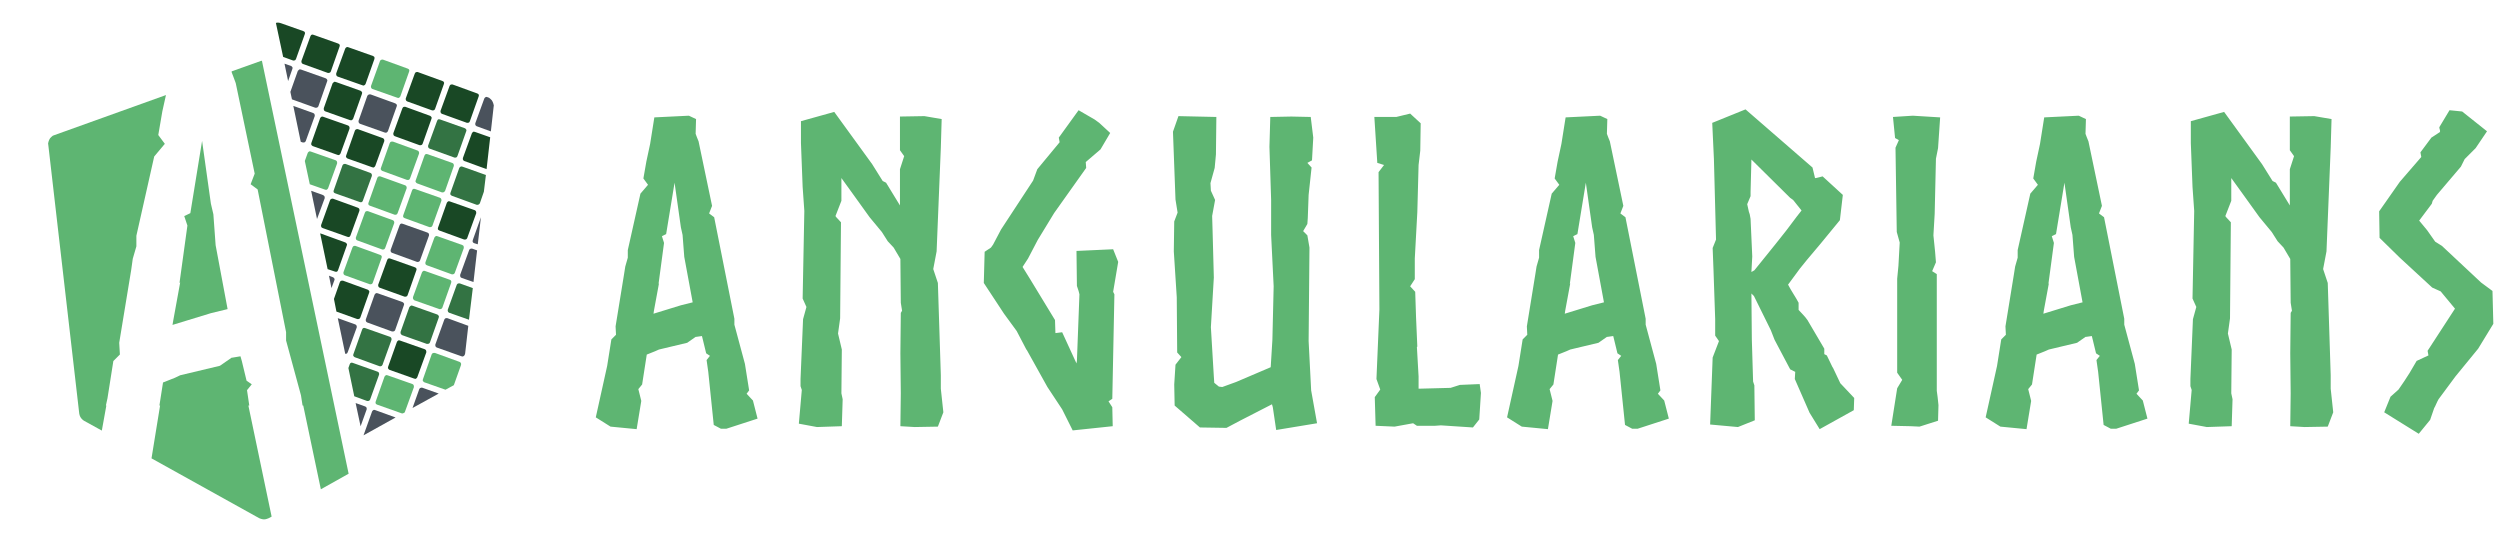
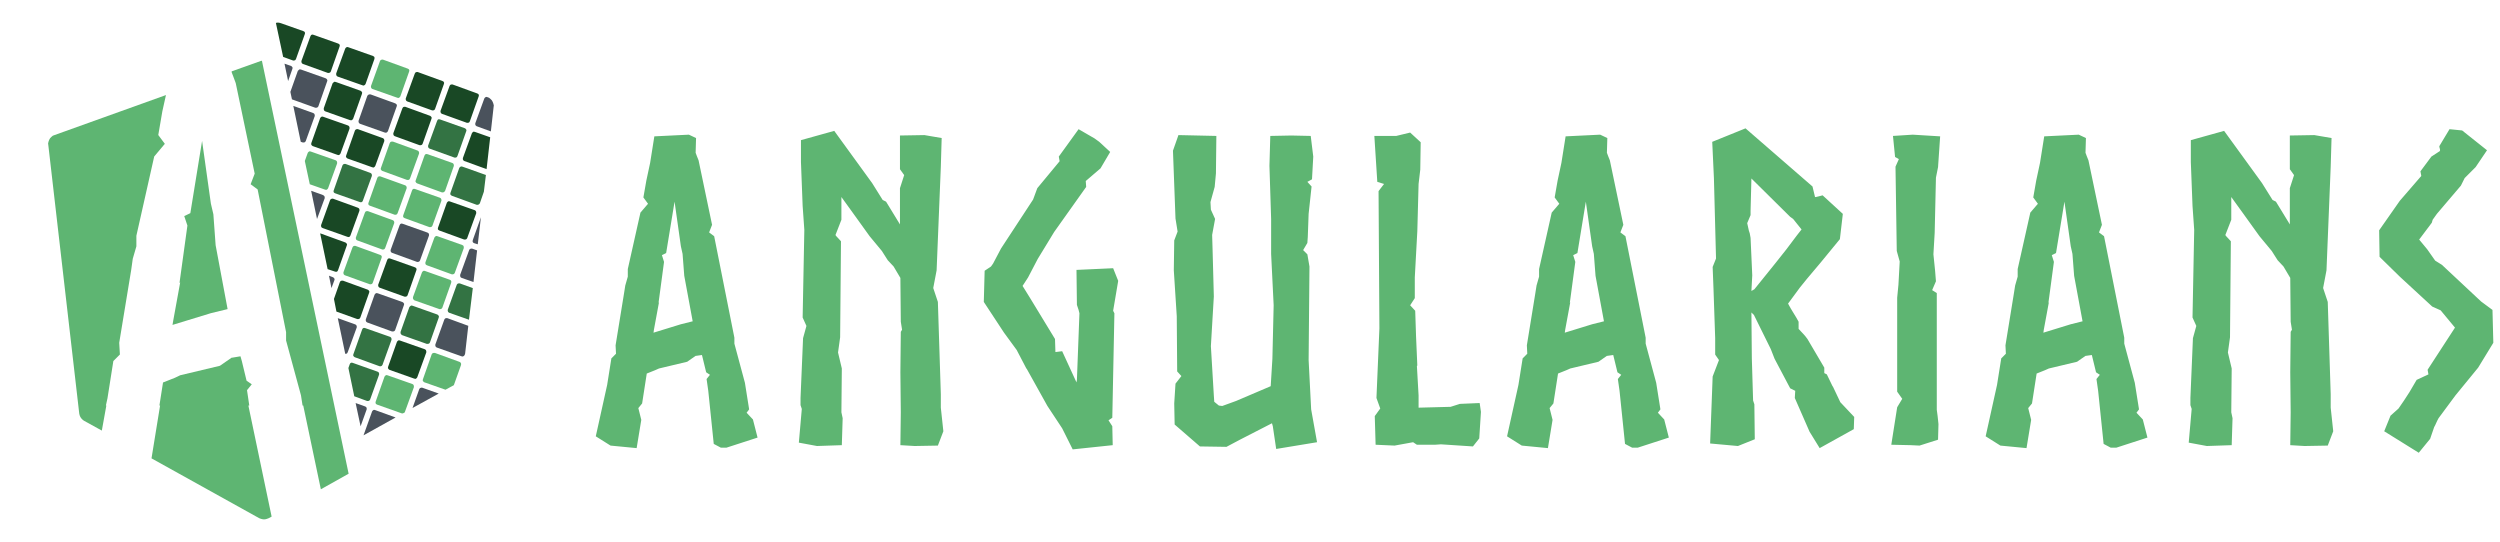
<svg xmlns="http://www.w3.org/2000/svg" viewBox="0 0 5934 1286" role="img" aria-label="Angularians">
  <style>.s,.w{fill:#5eb572}.e{fill:#4a525c}.a{fill:#194825}.b{fill:#337343}.c{fill:#5eb572}@media (prefers-color-scheme:light){.s,.w{fill:#14632e}.e{fill:#d0d7de}}</style>
  <g transform="scale(53.5938)">
    <path class="s" d="M10.26 3.2L10.34 3.41L10.44 3.68L11.28 7.69L11.1 8.16L11.41 8.39L12.67 14.71L12.67 15.08L13.33 17.51L13.4 17.96L13.43 17.96L14.21 21.67L15.44 20.98L11.6 2.69L11.55 2.7L10.26 3.16ZM2.34 6.01L2.28 6.06L2.22 6.12L2.18 6.19L2.15 6.27L2.13 6.35L2.14 6.43L3.51 18.32L3.53 18.4L3.56 18.47L3.61 18.54L3.67 18.6L3.73 18.64L4.51 19.07L4.71 17.96L4.69 17.96L4.76 17.64L5.02 15.99L5.31 15.7L5.28 15.18L5.81 11.96L5.88 11.46L6.04 10.91L6.04 10.44L6.83 6.93L7.3 6.37L7.01 5.98L7.19 4.93L7.35 4.21L2.42 5.98ZM11.56 22.98L11.65 23L11.74 23L11.82 22.98L11.9 22.95L12.03 22.88L11 17.96L11.04 17.96L10.94 17.28L11.15 17.02L10.92 16.86L10.71 15.99L10.65 15.78L10.29 15.84L10.26 15.84L9.74 16.2L7.98 16.62L7.75 16.73L7.22 16.94L7.06 17.96L7.09 17.96L6.71 20.3L11.48 22.95ZM9.34 13.87L10.08 13.69L9.55 10.86L9.45 9.49L9.34 9.02L8.95 6.24L8.43 9.44L8.16 9.57L8.3 9.99L7.95 12.53L7.98 12.51L7.67 14.21L7.64 14.39Z" />
    <path class="e" d="M12.89 2.92L12.6 2.82L12.76 3.59L12.95 3.05L12.96 3L12.93 2.95ZM14.1 4.71L14.49 3.6L14.5 3.55L14.47 3.5L14.43 3.47L13.33 3.08L13.27 3.07L13.23 3.1L13.19 3.14L12.86 4.07L12.93 4.4L13.96 4.77L14.02 4.77L14.07 4.75ZM16.35 4.18L16.31 4.2L16.27 4.24L15.88 5.35L15.88 5.4L15.9 5.45L15.94 5.48L17.04 5.87L17.1 5.88L17.15 5.85L17.18 5.81L17.57 4.71L17.58 4.65L17.55 4.61L17.51 4.58L16.41 4.18ZM13.54 6.25L13.94 5.14L13.94 5.09L13.92 5.04L13.88 5.01L12.99 4.69L13.32 6.28L13.41 6.31L13.47 6.31L13.51 6.29ZM14.31 8.64L13.78 8.45L14.04 9.7L14.38 8.78L14.38 8.72L14.36 8.68ZM14.75 12.28L14.57 12.21L14.68 12.76L14.81 12.41L14.82 12.36L14.79 12.31ZM15.8 14.5L15.8 14.45L15.78 14.4L15.74 14.37L14.96 14.09L15.29 15.67L15.33 15.67L15.37 15.65L15.4 15.6ZM16.17 18L15.75 17.85L15.97 18.88L16.24 18.13L16.24 18.08L16.22 18.03ZM21.78 4.44L21.72 4.38L21.66 4.33L21.58 4.3L21.58 4.3L21.53 4.29L21.48 4.32L21.45 4.36L21.05 5.46L21.05 5.52L21.07 5.56L21.11 5.59L21.74 5.82L21.86 4.75L21.87 4.67L21.85 4.59L21.82 4.51ZM21 10.77L21.16 10.82L21.3 9.62L20.94 10.63L20.93 10.69L20.95 10.74ZM17.78 9.9L17.73 9.92L17.7 9.97L17.3 11.07L17.3 11.12L17.32 11.17L17.37 11.2L18.47 11.6L18.52 11.6L18.57 11.58L18.6 11.54L19 10.43L19 10.38L18.98 10.33L18.93 10.3L17.83 9.91ZM20.78 11.07L20.38 12.17L20.38 12.23L20.4 12.28L20.45 12.31L20.97 12.49L21.13 11.09L20.91 11.01L20.86 11.01L20.81 11.03ZM16.67 12.98L16.63 13L16.59 13.05L16.2 14.15L16.2 14.2L16.22 14.25L16.26 14.28L17.36 14.68L17.42 14.68L17.47 14.66L17.5 14.62L17.89 13.51L17.9 13.46L17.87 13.41L17.83 13.38L16.73 12.99ZM19.68 14.15L19.28 15.26L19.28 15.31L19.3 15.36L19.34 15.39L20.44 15.78L20.5 15.79L20.55 15.76L20.58 15.72L20.6 15.66L20.74 14.43L19.81 14.09L19.75 14.09L19.71 14.11ZM18.57 17.23L18.27 18.07L19.43 17.43L18.7 17.17L18.65 17.17L18.6 17.19ZM16.48 18.22L16.1 19.28L17.52 18.49L16.61 18.16L16.56 18.15L16.51 18.18Z" />
    <path class="a" d="M12.22 1.02L12.54 2.52L12.98 2.68L13.03 2.68L13.08 2.66L13.11 2.61L13.5 1.51L13.51 1.46L13.49 1.41L13.44 1.38L12.45 1.03L12.38 1.01L12.31 1L12.23 1.01ZM13.35 2.7L13.35 2.75L13.37 2.8L13.41 2.83L14.52 3.23L14.57 3.23L14.62 3.21L14.65 3.17L15.04 2.06L15.05 2.01L15.03 1.96L14.98 1.93L13.88 1.54L13.83 1.53L13.78 1.55L13.75 1.6ZM14.89 3.25L14.89 3.31L14.91 3.36L14.95 3.39L16.06 3.78L16.11 3.79L16.16 3.76L16.19 3.72L16.58 2.62L16.59 2.56L16.57 2.51L16.52 2.48L15.42 2.09L15.37 2.08L15.32 2.11L15.29 2.15ZM14.81 3.62L14.77 3.65L14.73 3.69L14.34 4.79L14.34 4.85L14.36 4.9L14.4 4.93L15.5 5.32L15.56 5.33L15.61 5.3L15.64 5.26L16.03 4.16L16.04 4.1L16.01 4.05L15.97 4.02L14.87 3.63ZM14.26 5.16L14.21 5.19L14.18 5.23L13.79 6.33L13.78 6.39L13.81 6.44L13.85 6.47L14.95 6.86L15.01 6.87L15.05 6.84L15.08 6.8L15.48 5.7L15.48 5.64L15.46 5.59L15.42 5.56L14.31 5.17ZM14.7 8.8L14.65 8.82L14.62 8.86L14.22 9.97L14.22 10.02L14.24 10.07L14.29 10.1L15.39 10.49L15.44 10.5L15.49 10.48L15.52 10.43L15.92 9.33L15.92 9.28L15.9 9.23L15.85 9.2L14.75 8.8ZM14.97 11.97L15.36 10.87L15.37 10.82L15.34 10.77L15.3 10.74L14.2 10.34L14.18 10.34L14.51 11.92L14.84 12.03L14.89 12.04L14.94 12.02ZM15.96 14.06L16.35 12.96L16.36 12.91L16.33 12.86L16.29 12.83L15.19 12.43L15.13 12.43L15.08 12.45L15.05 12.5L14.79 13.24L14.9 13.8L15.82 14.13L15.88 14.13L15.93 14.11ZM17.97 4.36L17.97 4.41L17.99 4.46L18.03 4.49L19.14 4.89L19.19 4.89L19.24 4.87L19.27 4.82L19.66 3.72L19.67 3.67L19.65 3.62L19.6 3.59L18.5 3.19L18.45 3.19L18.4 3.21L18.37 3.26ZM19.51 4.91L19.51 4.96L19.53 5.01L19.57 5.04L20.68 5.44L20.73 5.44L20.78 5.42L20.81 5.37L21.2 4.27L21.21 4.22L21.19 4.17L21.14 4.14L20.04 3.74L19.99 3.74L19.94 3.76L19.91 3.81ZM17.89 4.73L17.85 4.75L17.82 4.8L17.42 5.9L17.42 5.95L17.44 6L17.48 6.03L18.58 6.43L18.64 6.43L18.69 6.41L18.72 6.36L19.11 5.26L19.12 5.21L19.09 5.16L19.05 5.13L17.95 4.73ZM15.8 5.72L15.75 5.74L15.72 5.78L15.33 6.89L15.32 6.94L15.35 6.99L15.39 7.02L16.49 7.41L16.55 7.42L16.59 7.39L16.62 7.35L17.02 6.25L17.02 6.2L17 6.15L16.96 6.12L15.85 5.72ZM20.9 5.9L20.5 7L20.5 7.06L20.52 7.1L20.56 7.13L21.55 7.49L21.71 6.08L21.03 5.84L20.97 5.83L20.93 5.86ZM19.87 8.91L19.82 8.94L19.79 8.98L19.4 10.08L19.39 10.14L19.41 10.18L19.46 10.21L20.56 10.61L20.61 10.61L20.66 10.59L20.69 10.55L21.09 9.45L21.09 9.39L21.07 9.34L21.03 9.31L19.92 8.92ZM17.23 11.44L17.18 11.46L17.15 11.51L16.75 12.61L16.75 12.66L16.77 12.71L16.81 12.74L17.92 13.14L17.97 13.14L18.02 13.12L18.05 13.08L18.44 11.97L18.45 11.92L18.43 11.87L18.38 11.84L17.28 11.45ZM17.66 15.07L17.61 15.1L17.58 15.14L17.19 16.24L17.18 16.3L17.21 16.35L17.25 16.38L18.35 16.77L18.41 16.78L18.45 16.75L18.48 16.71L18.88 15.61L18.88 15.55L18.86 15.5L18.82 15.47L17.71 15.08Z" />
    <path class="b" d="M20.59 5.68L19.49 5.29L19.43 5.28L19.39 5.3L19.36 5.35L18.96 6.45L18.96 6.5L18.98 6.55L19.02 6.58L20.13 6.98L20.18 6.98L20.23 6.96L20.26 6.91L20.65 5.81L20.66 5.76L20.63 5.71ZM15.3 7.26L15.25 7.26L15.2 7.28L15.17 7.32L14.78 8.43L14.77 8.48L14.79 8.53L14.84 8.56L15.94 8.95L15.99 8.96L16.04 8.94L16.07 8.89L16.47 7.79L16.47 7.74L16.45 7.69L16.41 7.66ZM20.37 7.4L20.34 7.44L19.95 8.54L19.94 8.6L19.97 8.64L20.01 8.67L21.11 9.07L21.17 9.07L21.21 9.05L21.25 9.01L21.43 8.49L21.52 7.75L20.48 7.38L20.42 7.37ZM20.26 12.57L20.23 12.61L19.83 13.72L19.83 13.77L19.85 13.82L19.89 13.85L20.77 14.16L20.94 12.76L20.36 12.55L20.31 12.55ZM18.27 13.54L18.21 13.53L18.17 13.56L18.13 13.6L17.74 14.7L17.74 14.76L17.76 14.8L17.8 14.84L18.9 15.23L18.96 15.23L19.01 15.21L19.04 15.17L19.43 14.07L19.44 14.01L19.41 13.96L19.37 13.93ZM16.17 14.53L16.12 14.52L16.07 14.54L16.04 14.59L15.65 15.69L15.64 15.74L15.67 15.79L15.71 15.82L16.81 16.22L16.87 16.22L16.91 16.2L16.94 16.16L17.34 15.05L17.34 15L17.32 14.95L17.28 14.92ZM16.36 17.74L16.39 17.7L16.79 16.59L16.79 16.54L16.77 16.49L16.72 16.46L15.62 16.07L15.57 16.06L15.52 16.08L15.49 16.13L15.43 16.3L15.69 17.55L16.26 17.76L16.31 17.76Z" />
    <path class="c" d="M16.83 2.7L16.43 3.81L16.43 3.86L16.45 3.91L16.49 3.94L17.6 4.33L17.65 4.34L17.7 4.31L17.73 4.27L18.12 3.17L18.13 3.11L18.11 3.07L18.06 3.04L16.96 2.64L16.91 2.64L16.86 2.66ZM14.53 8.34L14.93 7.24L14.93 7.18L14.91 7.13L14.87 7.1L13.76 6.71L13.71 6.7L13.66 6.73L13.63 6.77L13.5 7.13L13.72 8.16L14.4 8.4L14.45 8.41L14.5 8.38ZM16.79 7.81L16.74 7.83L16.71 7.88L16.32 8.98L16.31 9.03L16.33 9.08L16.38 9.11L17.48 9.51L17.53 9.51L17.58 9.49L17.61 9.44L18.01 8.34L18.01 8.29L17.99 8.24L17.95 8.21L16.84 7.81ZM16.29 9.35L16.24 9.35L16.19 9.37L16.16 9.42L15.76 10.52L15.76 10.57L15.78 10.62L15.83 10.65L16.93 11.05L16.98 11.05L17.03 11.03L17.06 10.98L17.46 9.88L17.46 9.83L17.44 9.78L17.39 9.75ZM15.69 10.89L15.64 10.91L15.61 10.96L15.21 12.06L15.21 12.11L15.23 12.16L15.27 12.19L16.38 12.59L16.43 12.59L16.48 12.57L16.51 12.52L16.9 11.42L16.91 11.37L16.89 11.32L16.84 11.29L15.74 10.89ZM18.31 17.04L18.27 17.01L17.16 16.62L17.11 16.61L17.06 16.64L17.03 16.68L16.64 17.78L16.63 17.84L16.65 17.89L16.7 17.92L17.8 18.31L17.84 18.31L17.92 18.27L17.93 18.25L18.33 17.15L18.33 17.09ZM17.4 6.27L17.34 6.27L17.29 6.29L17.26 6.34L16.87 7.44L16.86 7.49L16.89 7.54L16.93 7.57L18.03 7.97L18.09 7.97L18.13 7.95L18.16 7.9L18.56 6.8L18.56 6.75L18.54 6.7L18.5 6.67ZM18.88 6.82L18.83 6.84L18.8 6.89L18.41 7.99L18.4 8.04L18.43 8.09L18.47 8.12L19.57 8.52L19.63 8.52L19.67 8.5L19.71 8.46L20.1 7.35L20.1 7.3L20.08 7.25L20.04 7.22L18.94 6.83ZM18.33 8.36L18.28 8.38L18.25 8.43L17.86 9.53L17.85 9.58L17.87 9.63L17.92 9.66L19.02 10.06L19.07 10.06L19.12 10.04L19.15 10L19.55 8.89L19.55 8.84L19.53 8.79L19.49 8.76L18.38 8.37ZM19.37 10.46L19.32 10.45L19.27 10.48L19.24 10.52L18.84 11.62L18.84 11.68L18.86 11.72L18.91 11.75L20.01 12.15L20.06 12.15L20.11 12.13L20.14 12.09L20.54 10.99L20.54 10.93L20.52 10.88L20.47 10.85ZM18.77 11.99L18.72 12.02L18.69 12.06L18.29 13.16L18.29 13.22L18.31 13.26L18.35 13.3L19.46 13.69L19.51 13.69L19.56 13.67L19.59 13.63L19.98 12.53L19.99 12.47L19.97 12.42L19.92 12.39L18.82 12ZM20.36 16.03L19.26 15.63L19.2 15.63L19.15 15.65L19.12 15.69L18.73 16.8L18.72 16.85L18.75 16.9L18.79 16.93L19.73 17.26L20.1 17.06L20.42 16.16L20.42 16.1L20.4 16.06Z" />
  </g>
-   <path class="w" d="M1668.15 805.625 1676.15 838.625 1685.15 844.625 1677.15 854.625 1681.15 882.625 1694.15 1008.625 1711.15 1017.625H1724.15L1798.15 993.625L1787.15 950.625L1772.15 934.625L1778.15 926.625L1768.15 863.625L1743.15 770.625V756.625L1695.15 515.625L1683.15 506.625L1690.15 488.625L1658.15 335.625L1654.15 325.625L1651.15 317.625L1652.15 282.625L1635.15 274.625L1553.15 278.625L1543.15 341.625L1534.15 383.625L1527.15 423.625L1538.15 438.625L1520.15 459.625L1490.15 593.625V611.625L1484.15 632.625L1481.15 651.625L1461.15 774.625L1462.15 794.625L1451.15 805.625L1441.15 868.625L1414.15 990.625L1449.15 1012.625L1511.15 1018.625L1522.15 951.625L1515.15 923.625L1524.15 912.625L1535.15 841.625L1555.15 833.625L1564.15 829.625L1631.15 813.625L1651.15 799.625H1652.15L1666.15 797.625L1668.15 805.625ZM1576.15 576.625 1571.15 560.625 1581.15 555.625 1601.15 433.625 1616.15 539.625 1620.15 557.625 1624.15 609.625 1644.15 717.625 1616.15 724.625 1551.15 744.625 1552.15 737.625 1564.15 672.625 1563.15 673.625 1576.15 576.625Z M2233.15 922.625V890.625L2226.15 671.625L2215.15 638.625L2223.15 596.625L2233.15 350.625L2235.15 282.625L2194.15 275.625L2136.15 276.625V356.625L2146.15 370.625L2136.15 401.625V487.625L2103.15 433.625L2095.15 429.625L2070.15 389.625L1980.15 265.625L1901.15 287.625V339.625L1905.15 443.625L1909.15 500.625L1905.15 708.625L1914.15 728.625L1906.15 757.625L1900.15 899.625V916.625L1903.15 925.625L1896.15 1005.625L1939.15 1013.625L1998.15 1011.625L2000.15 947.625L1997.15 933.625L1998.15 829.625L1989.15 791.625L1994.15 755.625L1996.15 527.625L1984.15 514.625L1983.15 512.625L1997.15 476.625V422.625L2023.15 458.625L2064.15 515.625L2093.15 550.625L2107.15 572.625L2121.15 587.625L2137.15 614.625L2138.15 718.625L2141.15 737.625L2138.15 742.625L2137.15 838.625L2138.15 933.625L2137.15 1011.625L2171.15 1013.625L2226.15 1012.625L2239.15 978.625L2233.15 922.625Z M2555.15 595.625 2556.15 678.625 2560.15 690.625 2562.15 698.625 2556.15 856.625 2555.15 862.625 2521.15 788.625 2505.15 790.625 2504.15 759.625 2445.15 662.625 2427.15 633.625 2440.15 613.625 2463.15 569.625 2502.15 505.625 2578.15 398.625 2577.15 384.625 2612.15 354.625 2635.15 315.625 2609.15 291.625 2598.15 283.625 2560.15 261.625 2513.15 326.625 2515.15 337.625 2462.15 401.625 2452.15 428.625 2376.15 544.625 2357.15 580.625 2352.15 587.625 2337.15 597.625 2335.15 671.625 2383.15 744.625 2413.15 785.625 2436.15 829.625 2437.15 830.625 2486.15 918.625 2521.15 971.625 2533.15 995.625 2546.15 1021.625 2641.15 1011.625 2640.15 966.625 2631.15 952.625 2640.15 946.625 2645.15 698.625 2642.15 692.625 2654.15 621.625 2642.15 591.625 2555.15 595.625Z M2794.15 836.625 2804.15 847.625 2790.15 865.625 2787.15 912.625 2788.15 962.625 2848.15 1014.625 2911.15 1015.625 2943.15 998.625 3019.15 959.625 3021.15 966.625 3029.15 1020.625 3126.15 1004.625 3112.15 926.625 3106.15 809.625 3108.15 587.625 3103.15 558.625 3093.15 548.625 3103.15 531.625 3104.15 517.625 3106.15 462.625 3113.15 397.625 3103.15 386.625 3114.15 380.625 3117.15 326.625 3111.15 277.625 3065.15 276.625 3015.15 277.625 3013.15 348.625 3017.15 474.625V557.625L3023.15 679.625L3020.15 806.625L3016.15 871.625L2934.15 906.625L2901.15 918.625L2893.15 917.625L2882.15 908.625L2881.15 893.625L2874.15 776.625L2881.15 658.625L2879.15 583.625L2878.15 546.625L2877.15 512.625L2884.15 474.625L2874.15 452.625L2873.15 434.625L2883.15 398.625L2886.15 366.625L2887.15 277.625L2797.15 275.625L2784.15 312.625L2790.15 473.625L2795.15 504.625L2787.15 525.625L2786.15 596.625L2793.15 705.625L2794.15 836.625Z M3443.15 920.625 3367.15 922.625V893.625L3363.15 823.625L3364.15 822.625L3361.15 753.625L3359.15 692.625L3347.15 679.625L3358.15 662.625V613.625L3364.15 503.625L3367.15 391.625L3371.15 357.625L3372.15 292.625L3347.15 269.625L3314.15 277.625H3262.15L3269.15 386.625L3285.15 391.625L3272.15 408.625L3274.15 734.625L3267.15 899.625L3276.15 924.625L3263.15 942.625L3265.15 1010.625L3310.15 1012.625L3354.15 1004.625L3363.15 1010.625H3406.15L3420.15 1009.625L3496.15 1014.625L3511.15 995.625L3515.15 932.625L3512.15 911.625L3465.15 913.625L3443.15 920.625Z M3831.15 805.625 3839.15 838.625 3848.15 844.625 3840.15 854.625 3844.15 882.625 3857.15 1008.625 3874.15 1017.625H3887.15L3961.15 993.625L3950.15 950.625L3935.15 934.625L3941.15 926.625L3931.15 863.625L3906.15 770.625V756.625L3858.15 515.625L3846.15 506.625L3853.15 488.625L3821.15 335.625L3817.15 325.625L3814.15 317.625L3815.15 282.625L3798.15 274.625L3716.15 278.625L3706.15 341.625L3697.15 383.625L3690.15 423.625L3701.15 438.625L3683.15 459.625L3653.15 593.625V611.625L3647.15 632.625L3644.15 651.625L3624.15 774.625L3625.15 794.625L3614.15 805.625L3604.15 868.625L3577.15 990.625L3612.15 1012.625L3674.15 1018.625L3685.15 951.625L3678.15 923.625L3687.15 912.625L3698.15 841.625L3718.15 833.625L3727.15 829.625L3794.15 813.625L3814.15 799.625H3815.15L3829.15 797.625L3831.15 805.625ZM3739.15 576.625 3734.15 560.625 3744.15 555.625 3764.15 433.625 3779.15 539.625 3783.15 557.625 3787.15 609.625 3807.15 717.625 3779.15 724.625 3714.15 744.625 3715.15 737.625 3727.15 672.625 3726.15 673.625 3739.15 576.625Z M4163.15 702.625 4203.15 783.625 4212.15 806.625 4249.15 876.625 4261.15 882.625 4260.15 899.625 4295.15 979.625 4319.15 1018.625 4400.15 973.625 4401.15 944.625 4368.15 909.625 4350.15 871.625V872.625L4336.15 843.625L4330.15 840.625V827.625L4290.15 759.625C4283.15 749.625 4277.15 744.625 4269.15 735.625V718.625C4263.15 706.625 4251.15 689.625 4244.15 675.625L4272.15 637.625L4289.15 616.625L4321.15 578.625L4367.15 522.625L4374.15 462.625L4326.15 418.625C4325.15 418.625 4309.15 423.625 4308.15 422.625L4302.15 397.625L4143.15 259.625L4064.15 291.625L4068.15 377.625L4073.15 568.625L4065.15 588.625L4067.15 640.625L4071.15 757.625V796.625L4080.15 809.625L4065.15 848.625L4059.15 1007.625L4125.15 1013.625L4165.15 997.625L4164.15 914.625L4161.15 905.625L4158.15 805.625L4157.15 696.625L4163.15 702.625ZM4159.15 608.625 4155.15 519.625 4153.15 508.625 4151.15 502.625 4147.15 484.625 4155.15 465.625V455.625L4157.15 378.625L4249.15 469.625L4256.15 474.625L4276.15 499.625L4265.15 513.625C4252.15 531.625 4228.15 562.625 4214.15 579.625L4164.15 641.625L4157.15 645.625L4159.15 608.625Z M4509.15 575.625 4506.15 630.625 4503.15 661.625V848.625V884.625L4515.15 901.625L4503.15 921.625L4489.15 1010.625L4535.15 1011.625L4556.15 1012.625L4600.15 998.625L4601.15 961.625L4599.15 942.625L4597.15 927.625V650.625L4586.15 643.625L4595.15 622.625L4593.15 597.625L4589.15 558.625L4592.15 507.625L4595.15 376.625L4600.15 351.625L4605.15 278.625L4540.15 274.625L4493.15 277.625L4498.15 327.625L4507.15 332.625L4499.15 350.625L4502.15 550.625L4509.15 575.625Z M4967.15 805.625 4975.15 838.625 4984.15 844.625 4976.15 854.625 4980.15 882.625 4993.15 1008.625 5010.15 1017.625H5023.15L5097.15 993.625L5086.15 950.625L5071.15 934.625L5077.15 926.625L5067.15 863.625L5042.15 770.625V756.625L4994.15 515.625L4982.15 506.625L4989.15 488.625L4957.15 335.625L4953.15 325.625L4950.15 317.625L4951.15 282.625L4934.15 274.625L4852.15 278.625L4842.15 341.625L4833.15 383.625L4826.15 423.625L4837.15 438.625L4819.15 459.625L4789.15 593.625V611.625L4783.15 632.625L4780.15 651.625L4760.15 774.625L4761.15 794.625L4750.15 805.625L4740.15 868.625L4713.15 990.625L4748.15 1012.625L4810.15 1018.625L4821.15 951.625L4814.15 923.625L4823.15 912.625L4834.15 841.625L4854.15 833.625L4863.15 829.625L4930.15 813.625L4950.15 799.625H4951.15L4965.15 797.625L4967.15 805.625ZM4875.15 576.625 4870.15 560.625 4880.15 555.625 4900.15 433.625 4915.15 539.625 4919.15 557.625 4923.15 609.625 4943.15 717.625 4915.15 724.625 4850.15 744.625 4851.15 737.625 4863.15 672.625 4862.15 673.625 4875.15 576.625Z M5532.15 922.625V890.625L5525.15 671.625L5514.15 638.625L5522.15 596.625L5532.15 350.625L5534.15 282.625L5493.15 275.625L5435.15 276.625V356.625L5445.15 370.625L5435.15 401.625V487.625L5402.15 433.625L5394.15 429.625L5369.15 389.625L5279.15 265.625L5200.15 287.625V339.625L5204.15 443.625L5208.15 500.625L5204.15 708.625L5213.15 728.625L5205.15 757.625L5199.15 899.625V916.625L5202.15 925.625L5195.15 1005.625L5238.15 1013.625L5297.15 1011.625L5299.15 947.625L5296.15 933.625L5297.15 829.625L5288.15 791.625L5293.15 755.625L5295.15 527.625L5283.15 514.625L5282.15 512.625L5296.15 476.625V422.625L5322.15 458.625L5363.15 515.625L5392.15 550.625L5406.15 572.625L5420.15 587.625L5436.15 614.625L5437.15 718.625L5440.15 737.625L5437.15 742.625L5436.15 838.625L5437.15 933.625L5436.15 1011.625L5470.15 1013.625L5525.15 1012.625L5538.15 978.625L5532.15 922.625Z M5762.15 832.625 5764.15 843.625 5736.15 856.625C5730.15 866.625 5725.15 875.625 5719.15 885.625C5710.15 899.625 5703.15 910.625 5693.15 924.625L5674.15 941.625L5659.15 978.625L5741.15 1029.625L5768.15 996.625L5779.15 964.625L5778.15 968.625C5781.15 962.625 5784.15 954.625 5788.15 947.625L5828.15 893.625L5882.15 827.625L5918.15 768.625L5916.15 690.625L5889.15 670.625L5796.15 583.625L5780.15 573.625L5761.15 546.625L5742.15 523.625L5772.15 483.625L5774.15 476.625L5784.15 462.625L5841.15 395.625L5850.15 377.625L5876.15 351.625L5903.15 311.625L5844.15 264.625L5814.15 261.625L5790.15 301.625C5789.15 304.625 5793.15 309.625 5791.15 313.625L5771.15 326.625L5745.15 361.625L5747.15 372.625L5696.15 431.625L5647.15 501.625L5648.15 564.625L5696.15 611.625L5773.15 682.625L5793.15 691.625L5827.15 732.625L5762.15 832.625Z" />
+   <path class="w" d="M1668.15 850.644 1676.15 883.644 1685.15 889.644 1677.15 899.644 1681.15 927.644 1694.15 1053.644 1711.15 1062.644H1724.15L1798.15 1038.644L1787.15 995.644L1772.15 979.644L1778.15 971.644L1768.15 908.644L1743.15 815.644V801.644L1695.15 560.644L1683.15 551.644L1690.15 533.644L1658.15 380.644L1654.15 370.644L1651.15 362.644L1652.15 327.644L1635.15 319.644L1553.15 323.644L1543.15 386.644L1534.15 428.644L1527.15 468.644L1538.15 483.644L1520.15 504.644L1490.15 638.644V656.644L1484.15 677.644L1481.15 696.644L1461.15 819.644L1462.15 839.644L1451.15 850.644L1441.15 913.644L1414.15 1035.644L1449.15 1057.644L1511.15 1063.644L1522.15 996.644L1515.15 968.644L1524.15 957.644L1535.15 886.644L1555.15 878.644L1564.15 874.644L1631.15 858.644L1651.15 844.644H1652.15L1666.15 842.644L1668.15 850.644ZM1576.15 621.644 1571.15 605.644 1581.15 600.644 1601.15 478.644 1616.15 584.644 1620.15 602.644 1624.15 654.644 1644.15 762.644 1616.15 769.644 1551.15 789.644 1552.15 782.644 1564.15 717.644 1563.15 718.644 1576.15 621.644Z M2233.15 967.644V935.644L2226.15 716.644L2215.15 683.644L2223.15 641.644L2233.15 395.644L2235.15 327.644L2194.15 320.644L2136.15 321.644V401.644L2146.15 415.644L2136.15 446.644V532.644L2103.15 478.644L2095.15 474.644L2070.15 434.644L1980.15 310.644L1901.15 332.644V384.644L1905.15 488.644L1909.15 545.644L1905.15 753.644L1914.15 773.644L1906.15 802.644L1900.15 944.644V961.644L1903.15 970.644L1896.15 1050.644L1939.15 1058.644L1998.15 1056.644L2000.15 992.644L1997.15 978.644L1998.15 874.644L1989.15 836.644L1994.15 800.644L1996.15 572.644L1984.15 559.644L1983.15 557.644L1997.15 521.644V467.644L2023.15 503.644L2064.15 560.644L2093.15 595.644L2107.15 617.644L2121.15 632.644L2137.15 659.644L2138.15 763.644L2141.15 782.644L2138.15 787.644L2137.15 883.644L2138.15 978.644L2137.15 1056.644L2171.15 1058.644L2226.15 1057.644L2239.15 1023.644L2233.15 967.644Z M2555.15 640.644 2556.15 723.644 2560.15 735.644 2562.15 743.644 2556.15 901.644 2555.15 907.644 2521.15 833.644 2505.15 835.644 2504.15 804.644 2445.15 707.644 2427.15 678.644 2440.15 658.644 2463.15 614.644 2502.15 550.644 2578.15 443.644 2577.15 429.644 2612.15 399.644 2635.15 360.644 2609.15 336.644 2598.15 328.644 2560.15 306.644 2513.15 371.644 2515.15 382.644 2462.15 446.644 2452.15 473.644 2376.15 589.644 2357.15 625.644 2352.15 632.644 2337.15 642.644 2335.15 716.644 2383.15 789.644 2413.15 830.644 2436.15 874.644 2437.15 875.644 2486.15 963.644 2521.15 1016.644 2533.15 1040.644 2546.15 1066.644 2641.15 1056.644 2640.15 1011.644 2631.15 997.644 2640.15 991.644 2645.15 743.644 2642.15 737.644 2654.15 666.644 2642.15 636.644 2555.15 640.644Z M2794.15 881.644 2804.15 892.644 2790.15 910.644 2787.15 957.644 2788.15 1007.644 2848.15 1059.644 2911.15 1060.644 2943.15 1043.644 3019.15 1004.644 3021.15 1011.644 3029.15 1065.644 3126.15 1049.644 3112.15 971.644 3106.15 854.644 3108.15 632.644 3103.15 603.644 3093.15 593.644 3103.15 576.644 3104.15 562.644 3106.15 507.644 3113.15 442.644 3103.15 431.644 3114.15 425.644 3117.15 371.644 3111.15 322.644 3065.15 321.644 3015.15 322.644 3013.15 393.644 3017.15 519.644V602.644L3023.15 724.644L3020.15 851.644L3016.15 916.644L2934.15 951.644L2901.15 963.644L2893.15 962.644L2882.15 953.644L2881.15 938.644L2874.15 821.644L2881.15 703.644L2879.15 628.644L2878.15 591.644L2877.15 557.644L2884.15 519.644L2874.15 497.644L2873.15 479.644L2883.15 443.644L2886.15 411.644L2887.15 322.644L2797.15 320.644L2784.15 357.644L2790.15 518.644L2795.15 549.644L2787.15 570.644L2786.15 641.644L2793.15 750.644L2794.15 881.644Z M3443.15 965.644 3367.15 967.644V938.644L3363.15 868.644L3364.15 867.644L3361.15 798.644L3359.15 737.644L3347.15 724.644L3358.15 707.644V658.644L3364.15 548.644L3367.15 436.644L3371.15 402.644L3372.15 337.644L3347.15 314.644L3314.15 322.644H3262.15L3269.15 431.644L3285.15 436.644L3272.15 453.644L3274.15 779.644L3267.15 944.644L3276.15 969.644L3263.15 987.644L3265.15 1055.644L3310.15 1057.644L3354.15 1049.644L3363.15 1055.644H3406.15L3420.15 1054.644L3496.15 1059.644L3511.15 1040.644L3515.15 977.644L3512.15 956.644L3465.15 958.644L3443.15 965.644Z M3831.15 850.644 3839.15 883.644 3848.15 889.644 3840.15 899.644 3844.15 927.644 3857.15 1053.644 3874.15 1062.644H3887.15L3961.15 1038.644L3950.15 995.644L3935.15 979.644L3941.15 971.644L3931.15 908.644L3906.15 815.644V801.644L3858.15 560.644L3846.15 551.644L3853.15 533.644L3821.15 380.644L3817.15 370.644L3814.15 362.644L3815.15 327.644L3798.15 319.644L3716.15 323.644L3706.15 386.644L3697.15 428.644L3690.15 468.644L3701.15 483.644L3683.15 504.644L3653.15 638.644V656.644L3647.15 677.644L3644.15 696.644L3624.15 819.644L3625.15 839.644L3614.15 850.644L3604.15 913.644L3577.15 1035.644L3612.15 1057.644L3674.15 1063.644L3685.15 996.644L3678.15 968.644L3687.15 957.644L3698.15 886.644L3718.15 878.644L3727.15 874.644L3794.15 858.644L3814.15 844.644H3815.15L3829.15 842.644L3831.15 850.644ZM3739.15 621.644 3734.15 605.644 3744.15 600.644 3764.15 478.644 3779.15 584.644 3783.15 602.644 3787.15 654.644 3807.15 762.644 3779.15 769.644 3714.15 789.644 3715.15 782.644 3727.15 717.644 3726.15 718.644 3739.15 621.644Z M4163.15 747.644 4203.15 828.644 4212.15 851.644 4249.15 921.644 4261.15 927.644 4260.15 944.644 4295.15 1024.644 4319.15 1063.644 4400.15 1018.644 4401.15 989.644 4368.15 954.644 4350.15 916.644V917.644L4336.15 888.644L4330.15 885.644V872.644L4290.15 804.644C4283.15 794.644 4277.15 789.644 4269.15 780.644V763.644C4263.15 751.644 4251.15 734.644 4244.15 720.644L4272.15 682.644L4289.15 661.644L4321.15 623.644L4367.15 567.644L4374.15 507.644L4326.15 463.644C4325.15 463.644 4309.15 468.644 4308.15 467.644L4302.15 442.644L4143.15 304.644L4064.15 336.644L4068.15 422.644L4073.15 613.644L4065.15 633.644L4067.15 685.644L4071.15 802.644V841.644L4080.15 854.644L4065.15 893.644L4059.15 1052.644L4125.15 1058.644L4165.15 1042.644L4164.15 959.644L4161.15 950.644L4158.15 850.644L4157.15 741.644L4163.15 747.644ZM4159.15 653.644 4155.15 564.644 4153.15 553.644 4151.15 547.644 4147.15 529.644 4155.15 510.644V500.644L4157.15 423.644L4249.15 514.644L4256.15 519.644L4276.15 544.644L4265.15 558.644C4252.15 576.644 4228.15 607.644 4214.15 624.644L4164.15 686.644L4157.15 690.644L4159.15 653.644Z M4509.15 620.644 4506.15 675.644 4503.15 706.644V893.644V929.644L4515.15 946.644L4503.15 966.644L4489.15 1055.644L4535.15 1056.644L4556.15 1057.644L4600.15 1043.644L4601.15 1006.644L4599.15 987.644L4597.15 972.644V695.644L4586.15 688.644L4595.15 667.644L4593.15 642.644L4589.15 603.644L4592.15 552.644L4595.15 421.644L4600.15 396.644L4605.15 323.644L4540.15 319.644L4493.15 322.644L4498.15 372.644L4507.15 377.644L4499.15 395.644L4502.15 595.644L4509.15 620.644Z M4967.15 850.644 4975.15 883.644 4984.15 889.644 4976.15 899.644 4980.15 927.644 4993.15 1053.644 5010.15 1062.644H5023.15L5097.15 1038.644L5086.15 995.644L5071.15 979.644L5077.15 971.644L5067.15 908.644L5042.15 815.644V801.644L4994.15 560.644L4982.15 551.644L4989.15 533.644L4957.15 380.644L4953.15 370.644L4950.15 362.644L4951.15 327.644L4934.15 319.644L4852.15 323.644L4842.15 386.644L4833.15 428.644L4826.15 468.644L4837.15 483.644L4819.15 504.644L4789.15 638.644V656.644L4783.15 677.644L4780.15 696.644L4760.15 819.644L4761.15 839.644L4750.15 850.644L4740.15 913.644L4713.15 1035.644L4748.15 1057.644L4810.15 1063.644L4821.15 996.644L4814.15 968.644L4823.15 957.644L4834.15 886.644L4854.15 878.644L4863.15 874.644L4930.15 858.644L4950.15 844.644H4951.15L4965.15 842.644L4967.15 850.644ZM4875.15 621.644 4870.15 605.644 4880.15 600.644 4900.15 478.644 4915.15 584.644 4919.15 602.644 4923.15 654.644 4943.15 762.644 4915.15 769.644 4850.15 789.644 4851.15 782.644 4863.15 717.644 4862.15 718.644 4875.15 621.644Z M5532.15 967.644V935.644L5525.15 716.644L5514.15 683.644L5522.15 641.644L5532.15 395.644L5534.15 327.644L5493.15 320.644L5435.15 321.644V401.644L5445.15 415.644L5435.15 446.644V532.644L5402.15 478.644L5394.15 474.644L5369.15 434.644L5279.15 310.644L5200.15 332.644V384.644L5204.15 488.644L5208.15 545.644L5204.15 753.644L5213.15 773.644L5205.15 802.644L5199.15 944.644V961.644L5202.15 970.644L5195.15 1050.644L5238.15 1058.644L5297.15 1056.644L5299.15 992.644L5296.15 978.644L5297.15 874.644L5288.15 836.644L5293.15 800.644L5295.15 572.644L5283.15 559.644L5282.15 557.644L5296.15 521.644V467.644L5322.15 503.644L5363.15 560.644L5392.15 595.644L5406.15 617.644L5420.15 632.644L5436.15 659.644L5437.15 763.644L5440.15 782.644L5437.15 787.644L5436.15 883.644L5437.15 978.644L5436.15 1056.644L5470.15 1058.644L5525.15 1057.644L5538.15 1023.644L5532.15 967.644Z M5762.15 877.644 5764.15 888.644 5736.15 901.644C5730.15 911.644 5725.15 920.644 5719.15 930.644C5710.15 944.644 5703.15 955.644 5693.15 969.644L5674.15 986.644L5659.15 1023.644L5741.15 1074.644L5768.15 1041.644L5779.15 1009.644L5778.15 1013.644C5781.15 1007.644 5784.15 999.644 5788.15 992.644L5828.15 938.644L5882.15 872.644L5918.15 813.644L5916.15 735.644L5889.15 715.644L5796.15 628.644L5780.15 618.644L5761.15 591.644L5742.15 568.644L5772.15 528.644L5774.15 521.644L5784.15 507.644L5841.15 440.644L5850.15 422.644L5876.15 396.644L5903.15 356.644L5844.15 309.644L5814.15 306.644L5790.15 346.644C5789.15 349.644 5793.15 354.644 5791.15 358.644L5771.15 371.644L5745.15 406.644L5747.15 417.644L5696.15 476.644L5647.15 546.644L5648.15 609.644L5696.15 656.644L5773.15 727.644L5793.15 736.644L5827.15 777.644L5762.15 877.644Z" />
</svg>
